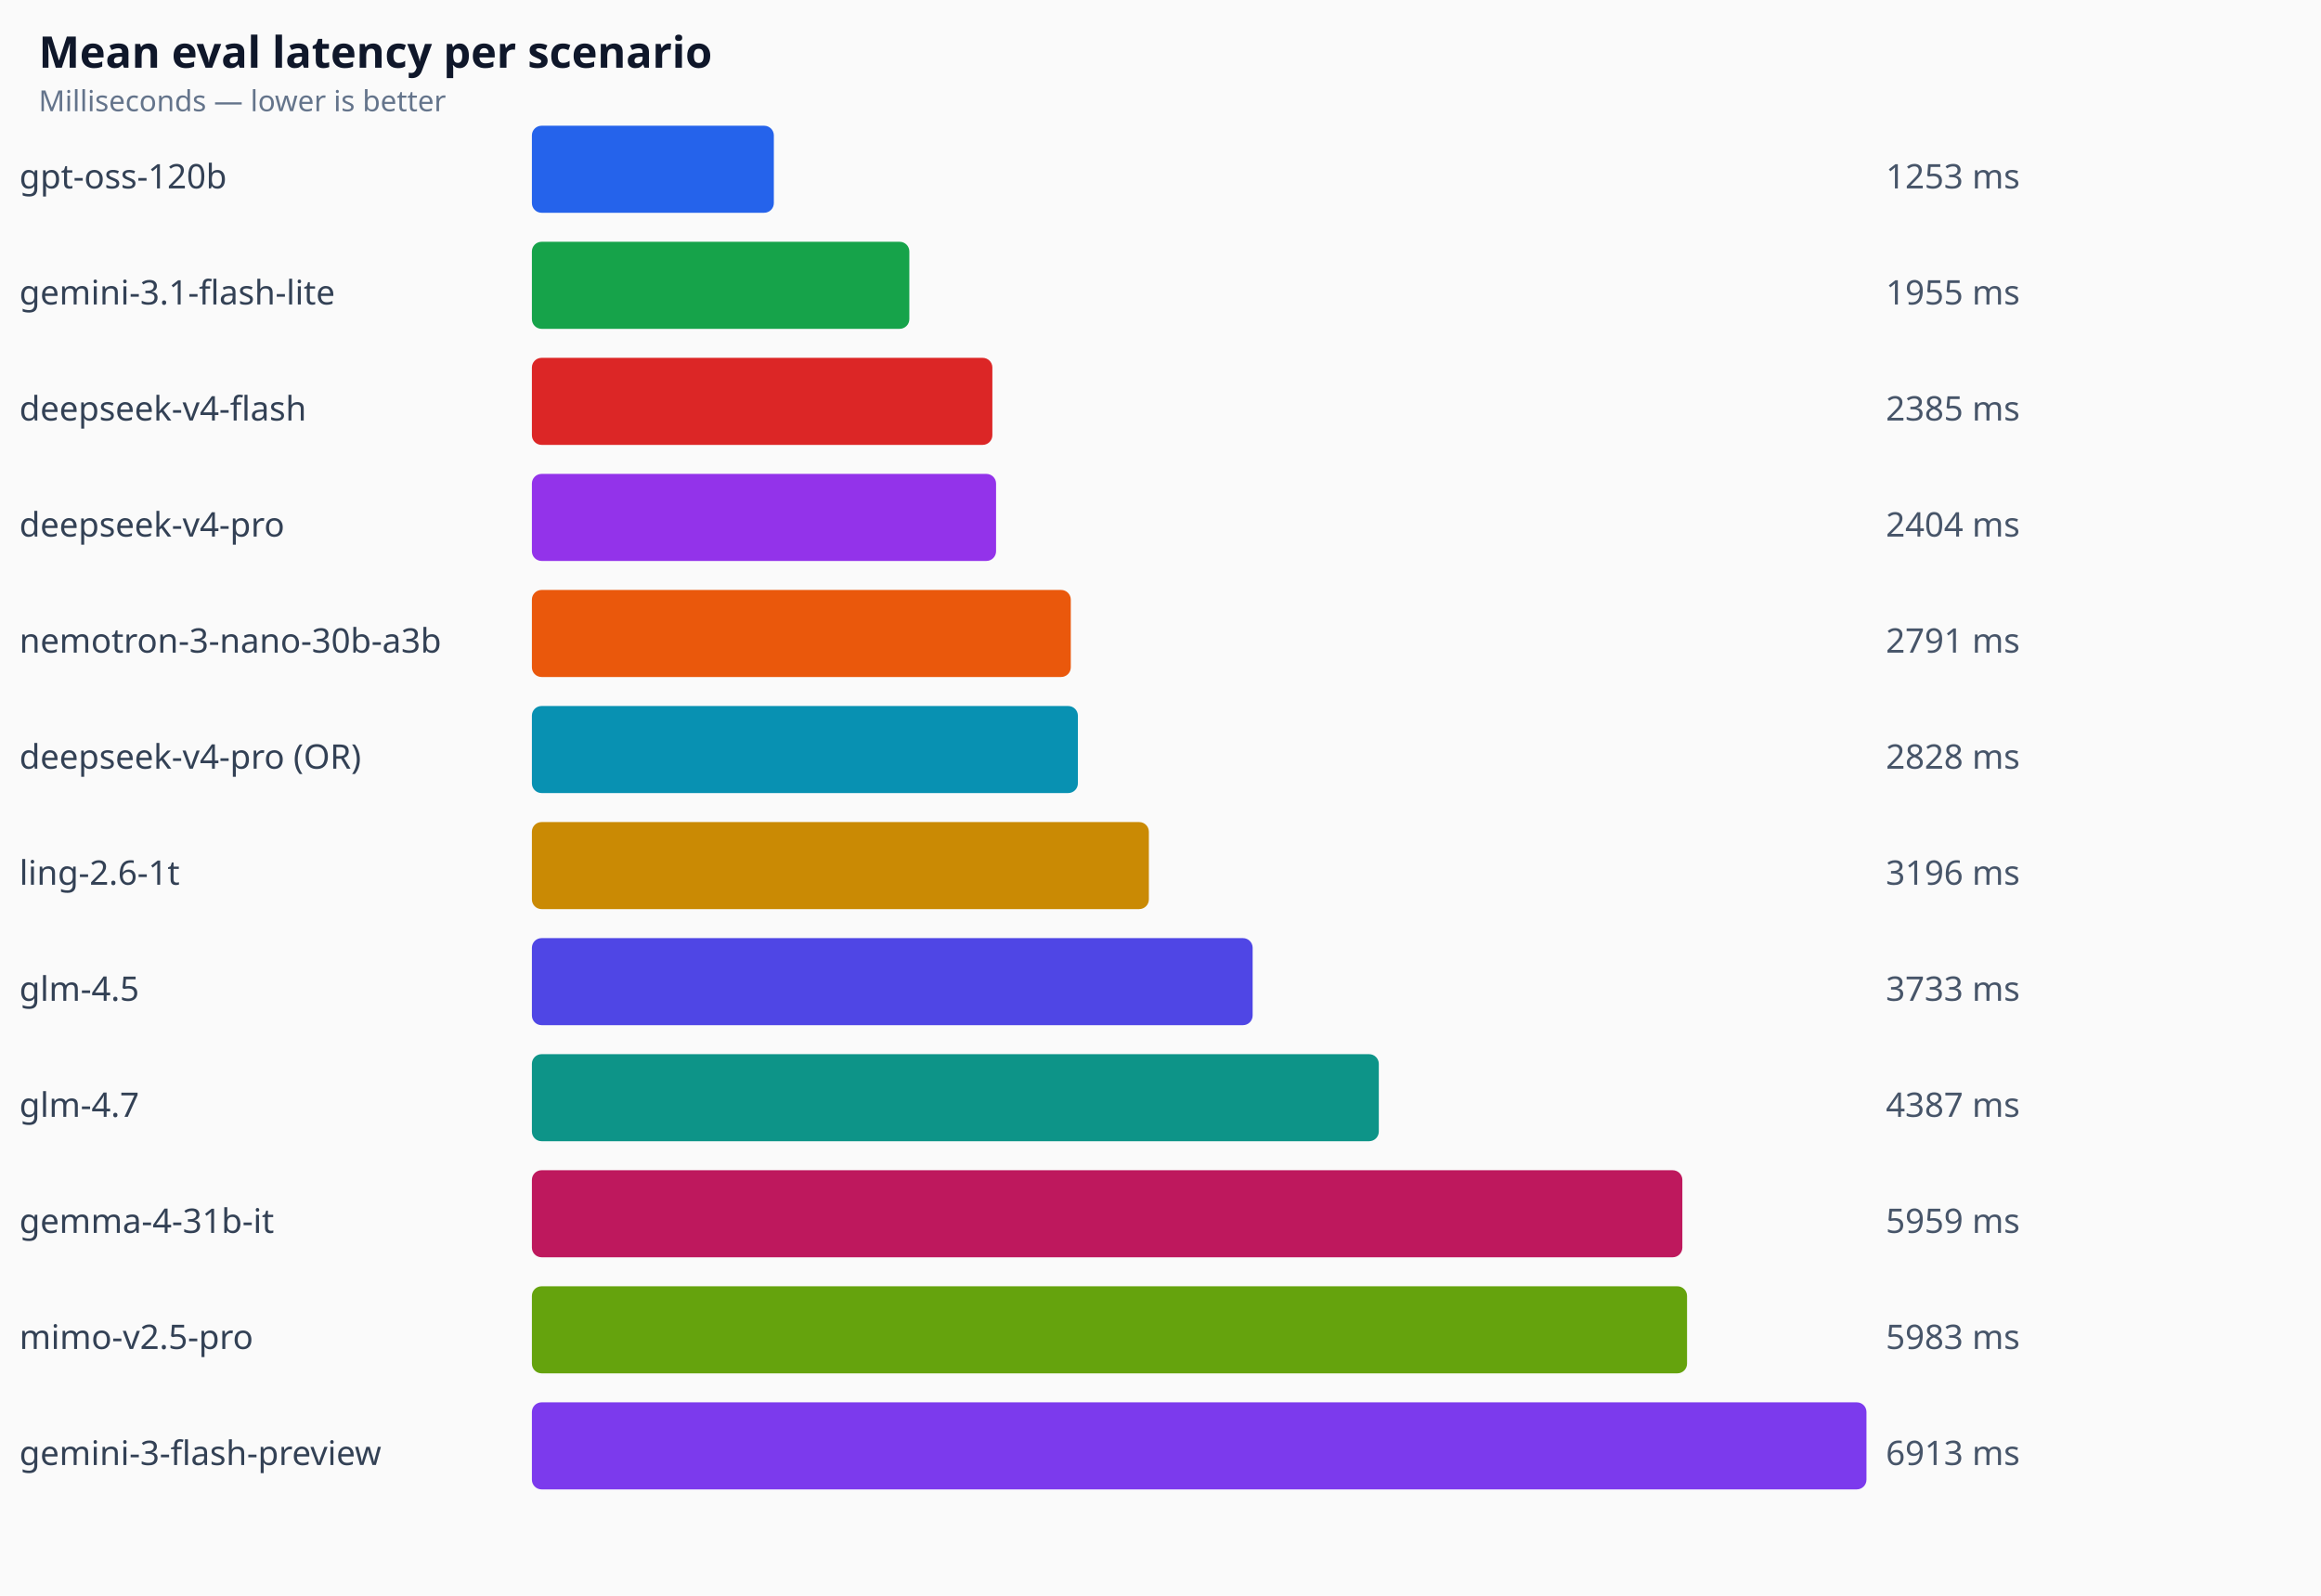
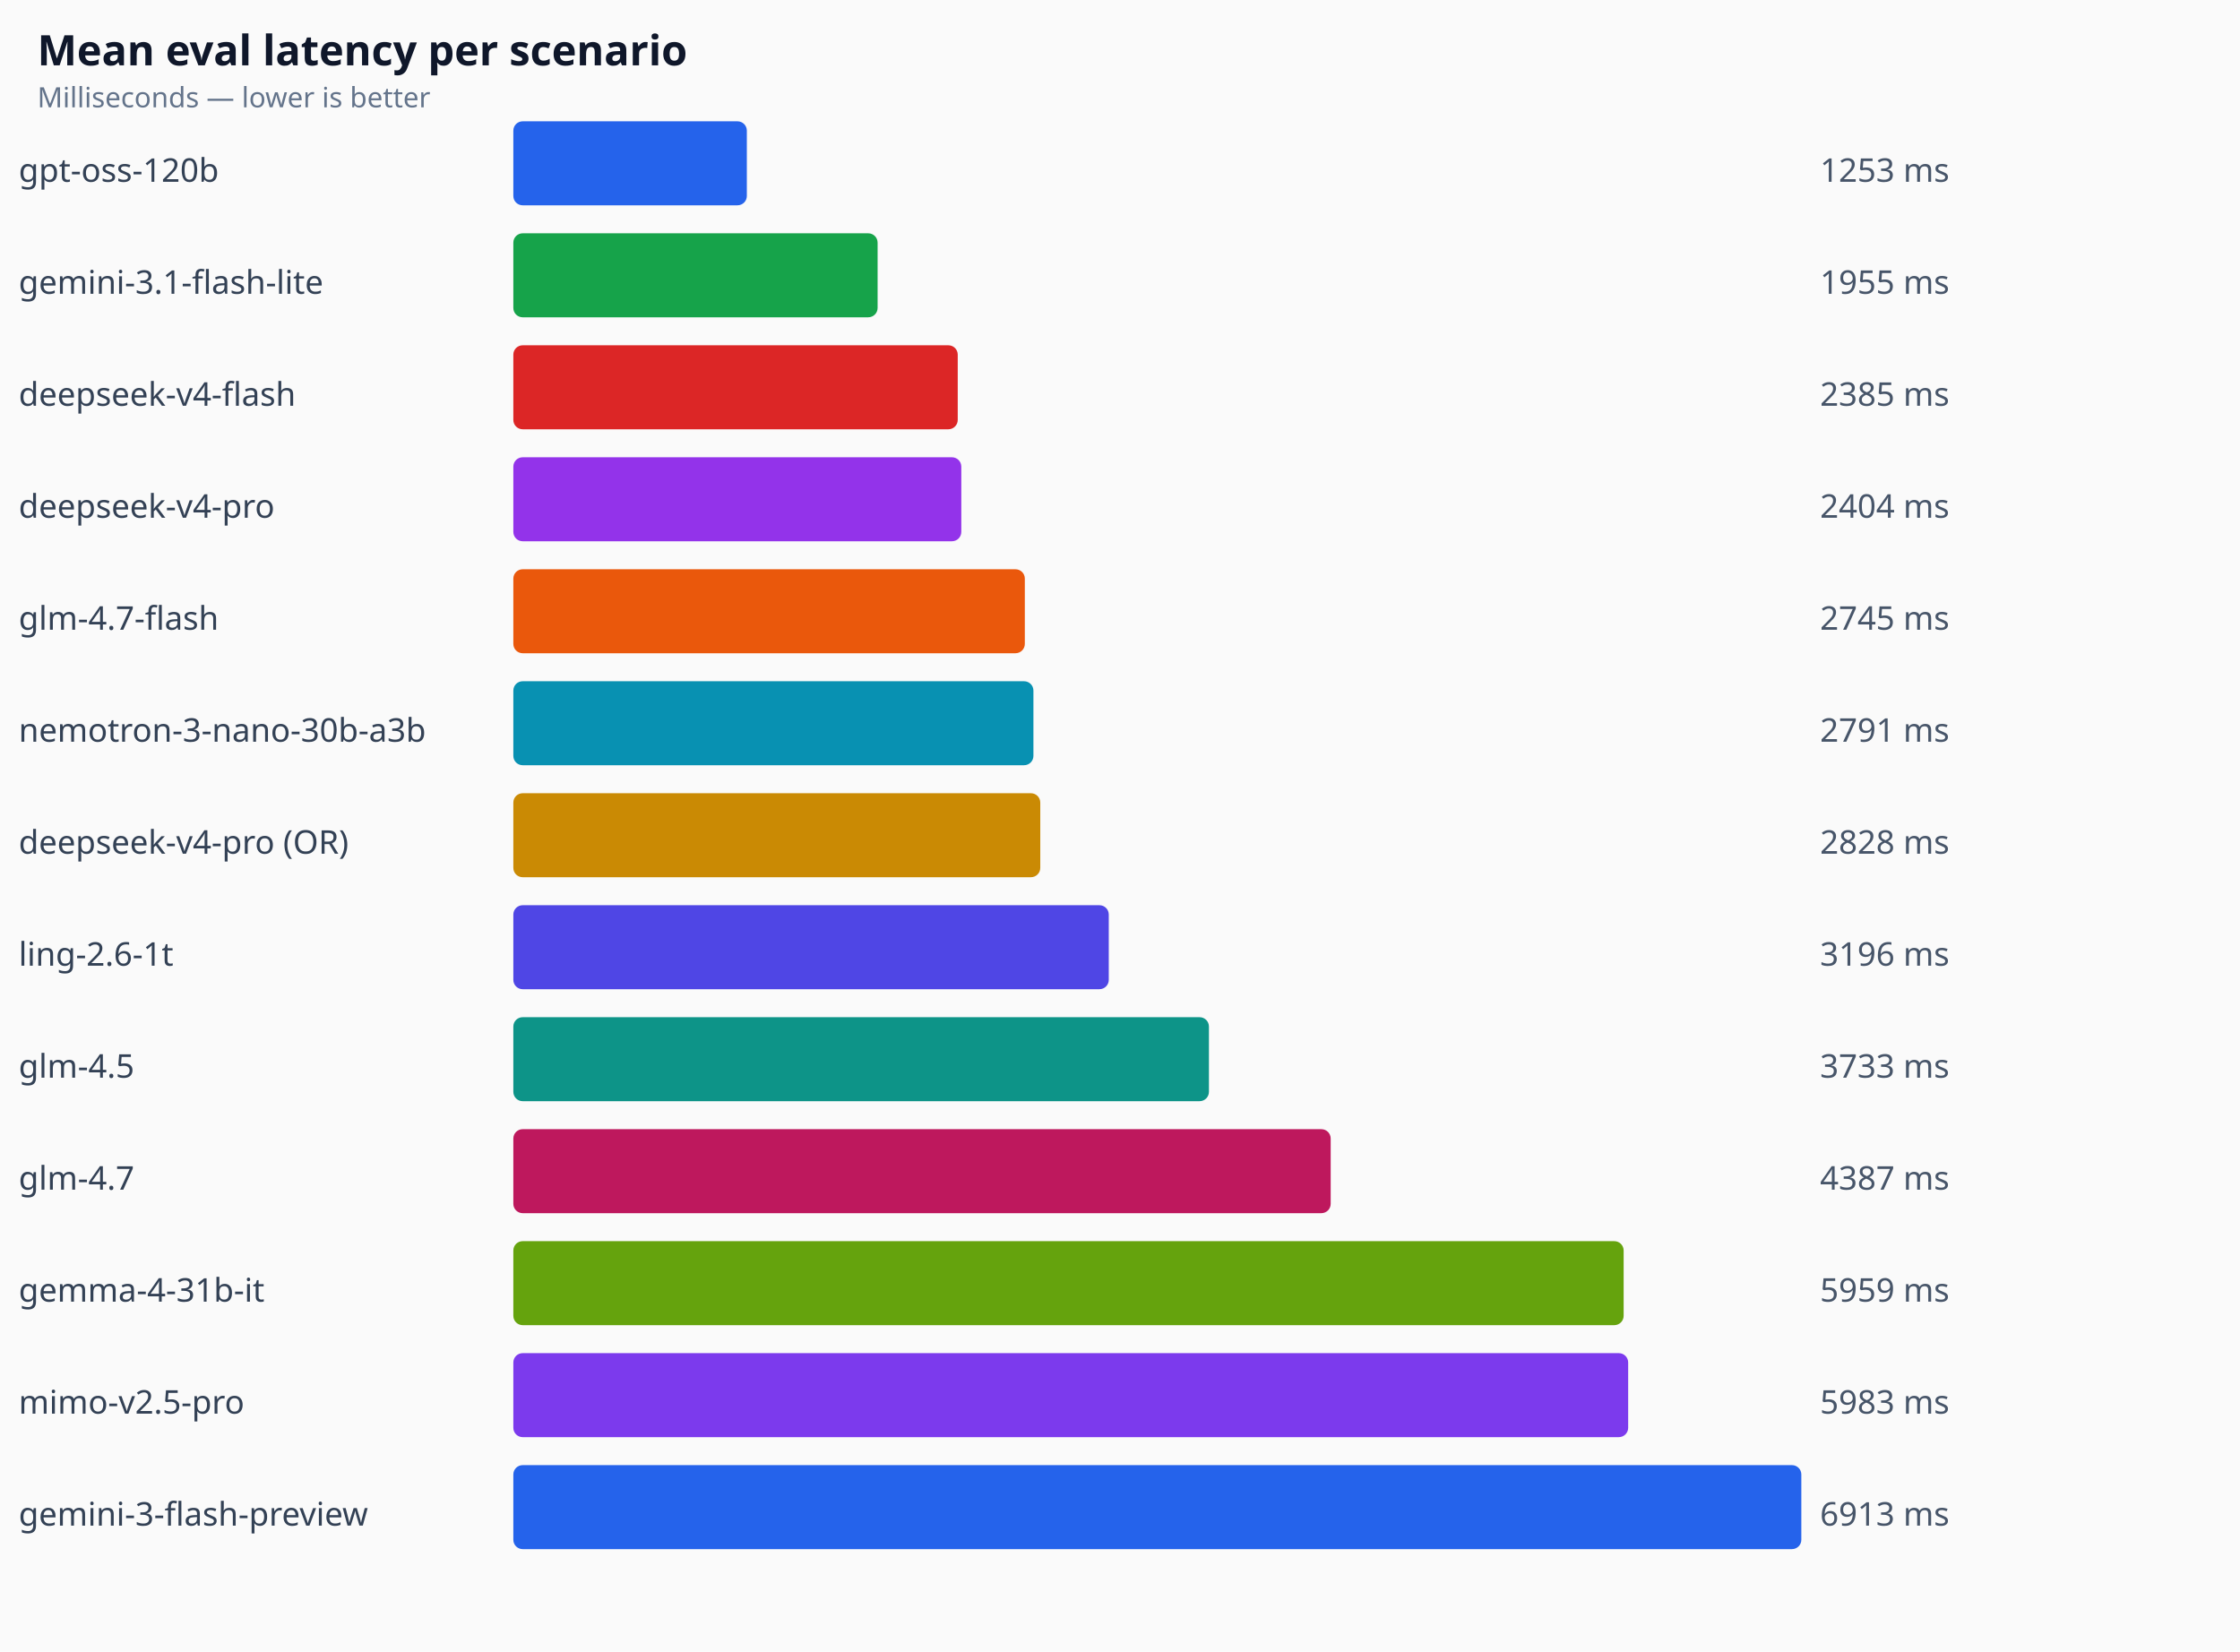
- <svg xmlns="http://www.w3.org/2000/svg" viewBox="0 0 960 660" width="960" height="660">
+ <svg xmlns="http://www.w3.org/2000/svg" viewBox="0 0 960 708" width="960" height="708">
  <style>
    .title { font: 600 18px system-ui, sans-serif; fill: #0f172a; }
    .label { font: 14px system-ui, sans-serif; fill: #334155; }
    .value { font: 14px system-ui, sans-serif; fill: #475569; }
    .sub { font: 12px system-ui, sans-serif; fill: #64748b; }
  </style>
  <rect width="100%" height="100%" fill="#fafafa" />
  <text x="16" y="28" class="title">Mean eval latency per scenario</text>
  <text x="16" y="46" class="sub">Milliseconds — lower is better</text>
  <text x="8" y="77.92" class="label">gpt-oss-120b</text>
  <rect x="220" y="52" width="100.076" height="36" rx="4" fill="#2563eb" />
  <text x="780" y="77.92" class="value">1253 ms</text>
  <text x="8" y="125.92" class="label">gemini-3.1-flash-lite</text>
  <rect x="220" y="100" width="156.114" height="36" rx="4" fill="#16a34a" />
  <text x="780" y="125.92" class="value">1955 ms</text>
  <text x="8" y="173.92" class="label">deepseek-v4-flash</text>
  <rect x="220" y="148" width="190.458" height="36" rx="4" fill="#dc2626" />
  <text x="780" y="173.92" class="value">2385 ms</text>
  <text x="8" y="221.92" class="label">deepseek-v4-pro</text>
  <rect x="220" y="196" width="191.988" height="36" rx="4" fill="#9333ea" />
  <text x="780" y="221.92" class="value">2404 ms</text>
-   <text x="8" y="269.92" class="label">nemotron-3-nano-30b-a3b</text>
-   <rect x="220" y="244" width="222.894" height="36" rx="4" fill="#ea580c" />
-   <text x="780" y="269.92" class="value">2791 ms</text>
-   <text x="8" y="317.92" class="label">deepseek-v4-pro (OR)</text>
-   <rect x="220" y="292" width="225.833" height="36" rx="4" fill="#0891b2" />
-   <text x="780" y="317.92" class="value">2828 ms</text>
-   <text x="8" y="365.92" class="label">ling-2.6-1t</text>
-   <rect x="220" y="340" width="255.187" height="36" rx="4" fill="#ca8a04" />
-   <text x="780" y="365.92" class="value">3196 ms</text>
-   <text x="8" y="413.92" class="label">glm-4.5</text>
-   <rect x="220" y="388" width="298.113" height="36" rx="4" fill="#4f46e5" />
-   <text x="780" y="413.92" class="value">3733 ms</text>
-   <text x="8" y="461.92" class="label">glm-4.7</text>
-   <rect x="220" y="436" width="350.296" height="36" rx="4" fill="#0d9488" />
-   <text x="780" y="461.92" class="value">4387 ms</text>
-   <text x="8" y="509.92" class="label">gemma-4-31b-it</text>
-   <rect x="220" y="484" width="475.848" height="36" rx="4" fill="#be185d" />
-   <text x="780" y="509.92" class="value">5959 ms</text>
-   <text x="8" y="557.92" class="label">mimo-v2.5-pro</text>
-   <rect x="220" y="532" width="477.787" height="36" rx="4" fill="#65a30d" />
-   <text x="780" y="557.92" class="value">5983 ms</text>
-   <text x="8" y="605.92" class="label">gemini-3-flash-preview</text>
-   <rect x="220" y="580" width="552" height="36" rx="4" fill="#7c3aed" />
-   <text x="780" y="605.92" class="value">6913 ms</text>
+   <text x="8" y="269.92" class="label">glm-4.7-flash</text>
+   <rect x="220" y="244" width="219.211" height="36" rx="4" fill="#ea580c" />
+   <text x="780" y="269.92" class="value">2745 ms</text>
+   <text x="8" y="317.92" class="label">nemotron-3-nano-30b-a3b</text>
+   <rect x="220" y="292" width="222.894" height="36" rx="4" fill="#0891b2" />
+   <text x="780" y="317.92" class="value">2791 ms</text>
+   <text x="8" y="365.92" class="label">deepseek-v4-pro (OR)</text>
+   <rect x="220" y="340" width="225.833" height="36" rx="4" fill="#ca8a04" />
+   <text x="780" y="365.92" class="value">2828 ms</text>
+   <text x="8" y="413.92" class="label">ling-2.6-1t</text>
+   <rect x="220" y="388" width="255.187" height="36" rx="4" fill="#4f46e5" />
+   <text x="780" y="413.92" class="value">3196 ms</text>
+   <text x="8" y="461.92" class="label">glm-4.5</text>
+   <rect x="220" y="436" width="298.113" height="36" rx="4" fill="#0d9488" />
+   <text x="780" y="461.92" class="value">3733 ms</text>
+   <text x="8" y="509.92" class="label">glm-4.7</text>
+   <rect x="220" y="484" width="350.296" height="36" rx="4" fill="#be185d" />
+   <text x="780" y="509.92" class="value">4387 ms</text>
+   <text x="8" y="557.92" class="label">gemma-4-31b-it</text>
+   <rect x="220" y="532" width="475.848" height="36" rx="4" fill="#65a30d" />
+   <text x="780" y="557.92" class="value">5959 ms</text>
+   <text x="8" y="605.92" class="label">mimo-v2.5-pro</text>
+   <rect x="220" y="580" width="477.787" height="36" rx="4" fill="#7c3aed" />
+   <text x="780" y="605.92" class="value">5983 ms</text>
+   <text x="8" y="653.92" class="label">gemini-3-flash-preview</text>
+   <rect x="220" y="628" width="552" height="36" rx="4" fill="#2563eb" />
+   <text x="780" y="653.92" class="value">6913 ms</text>
</svg>
